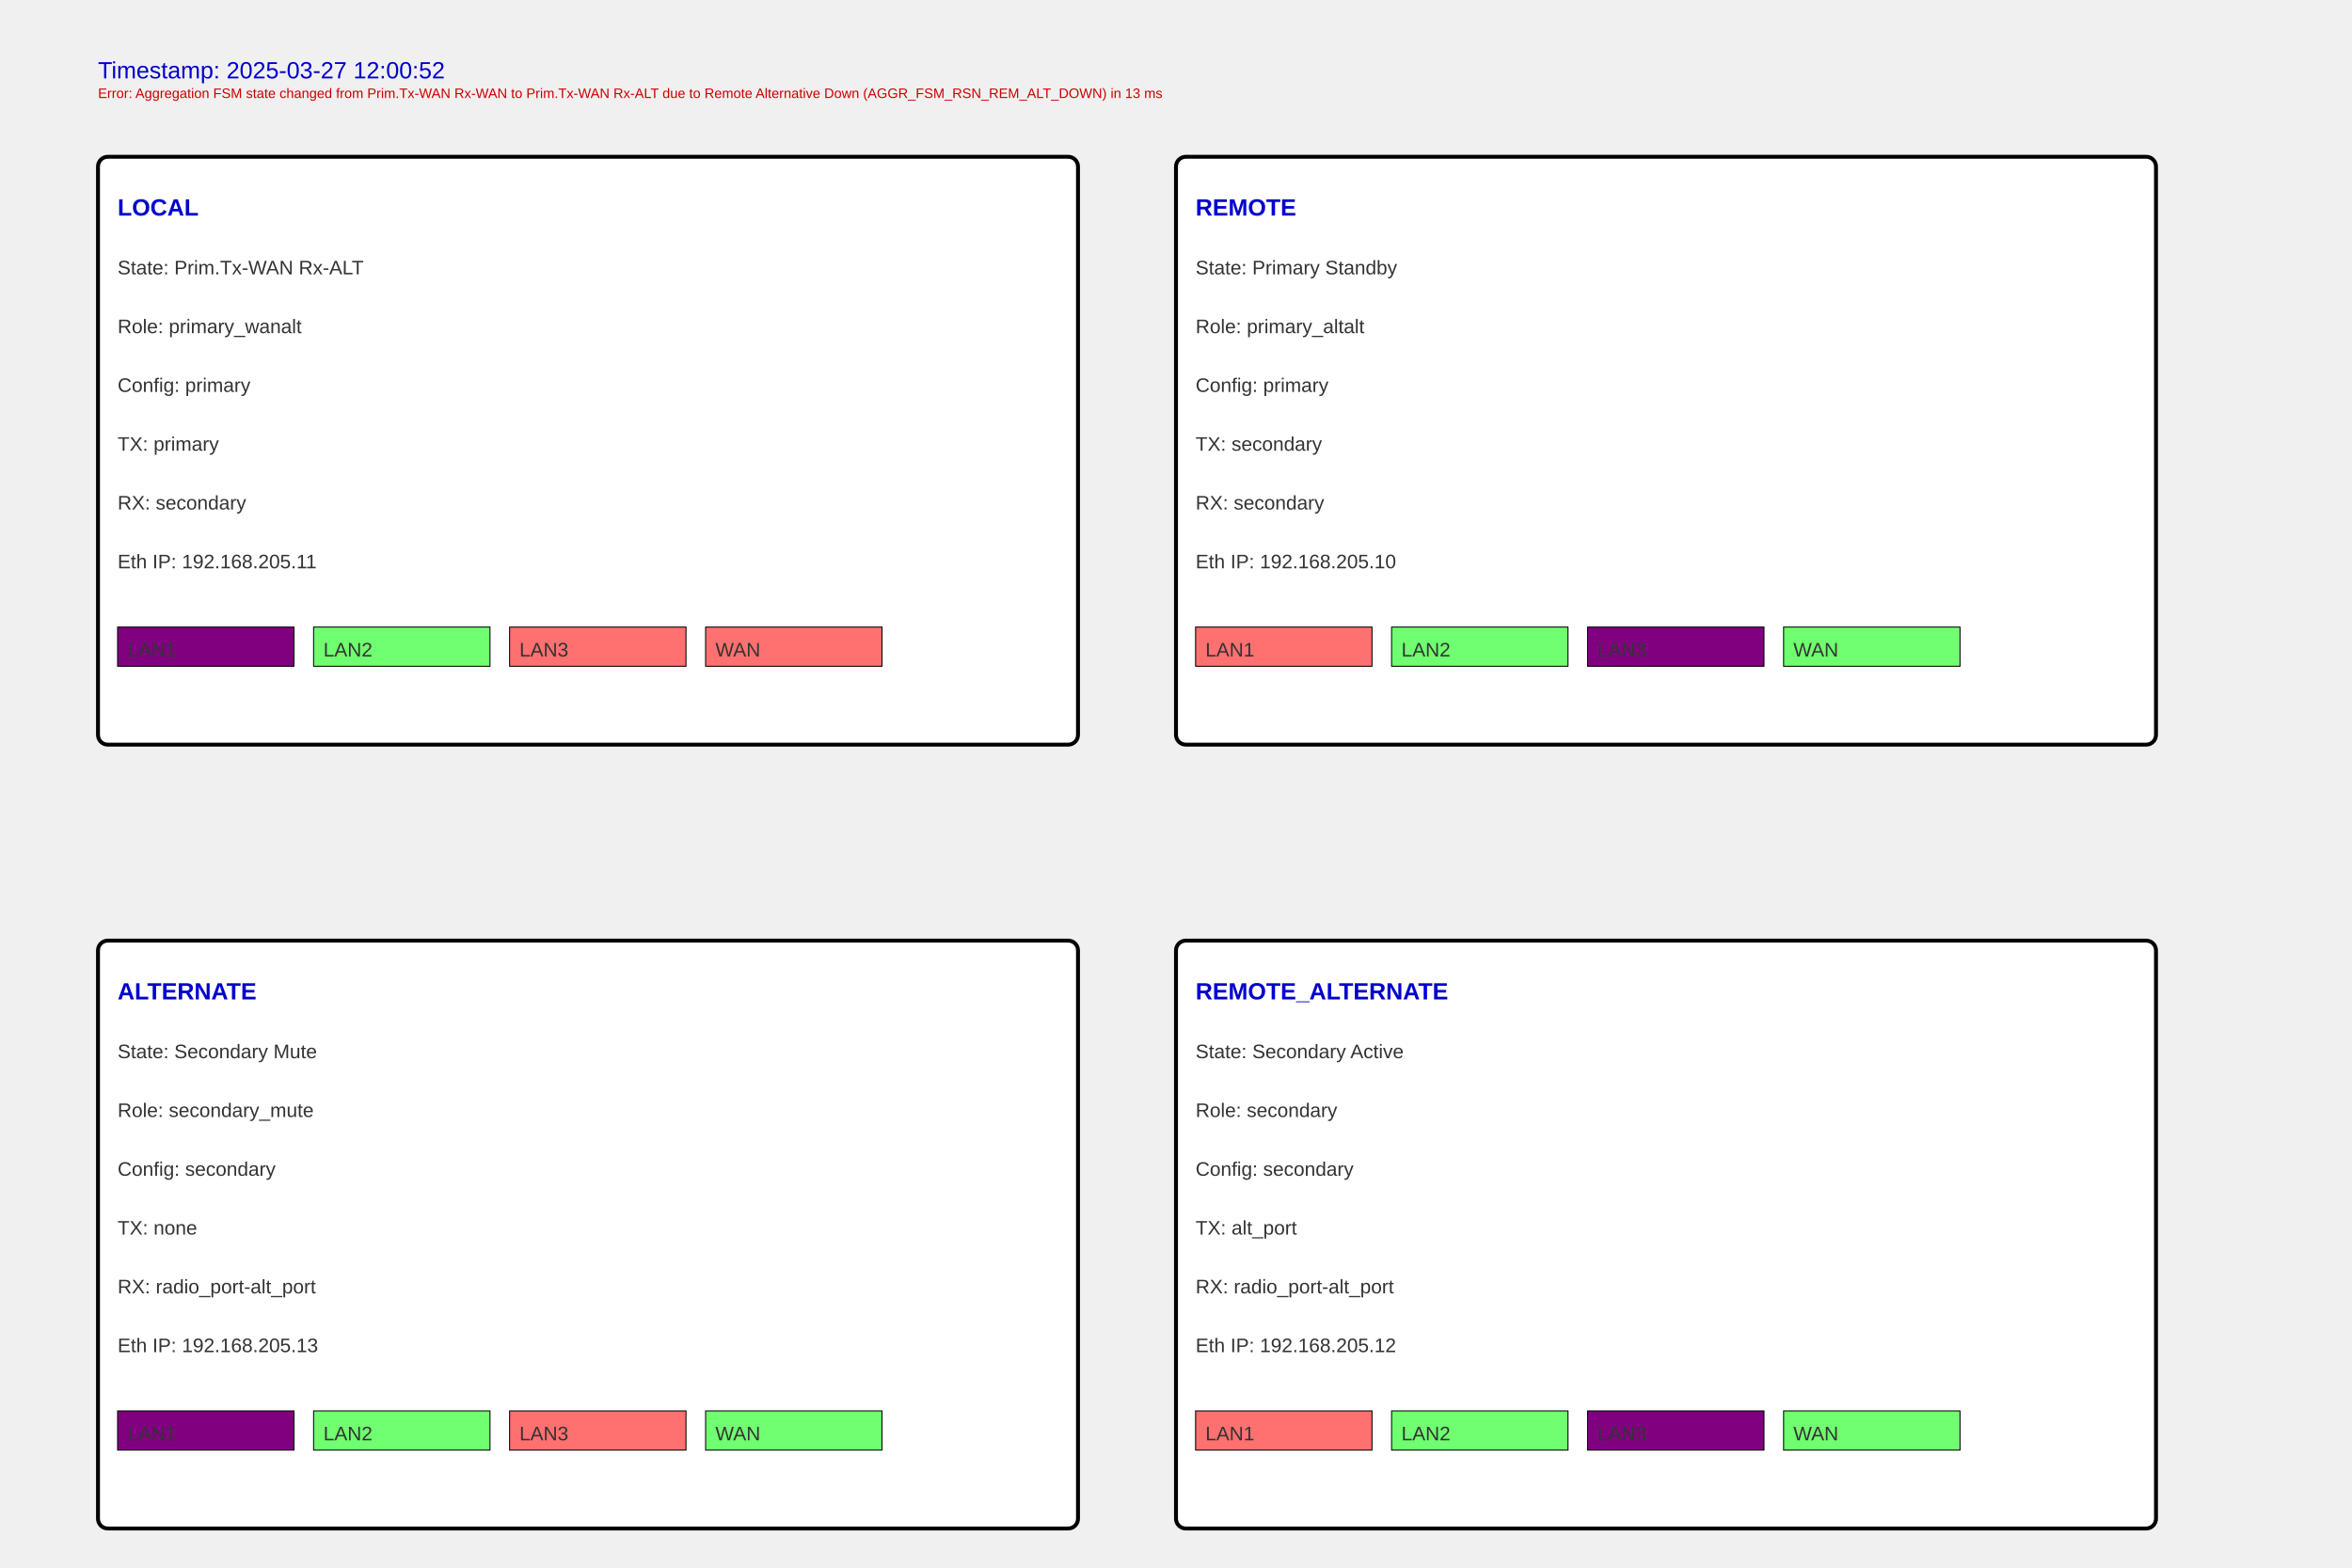
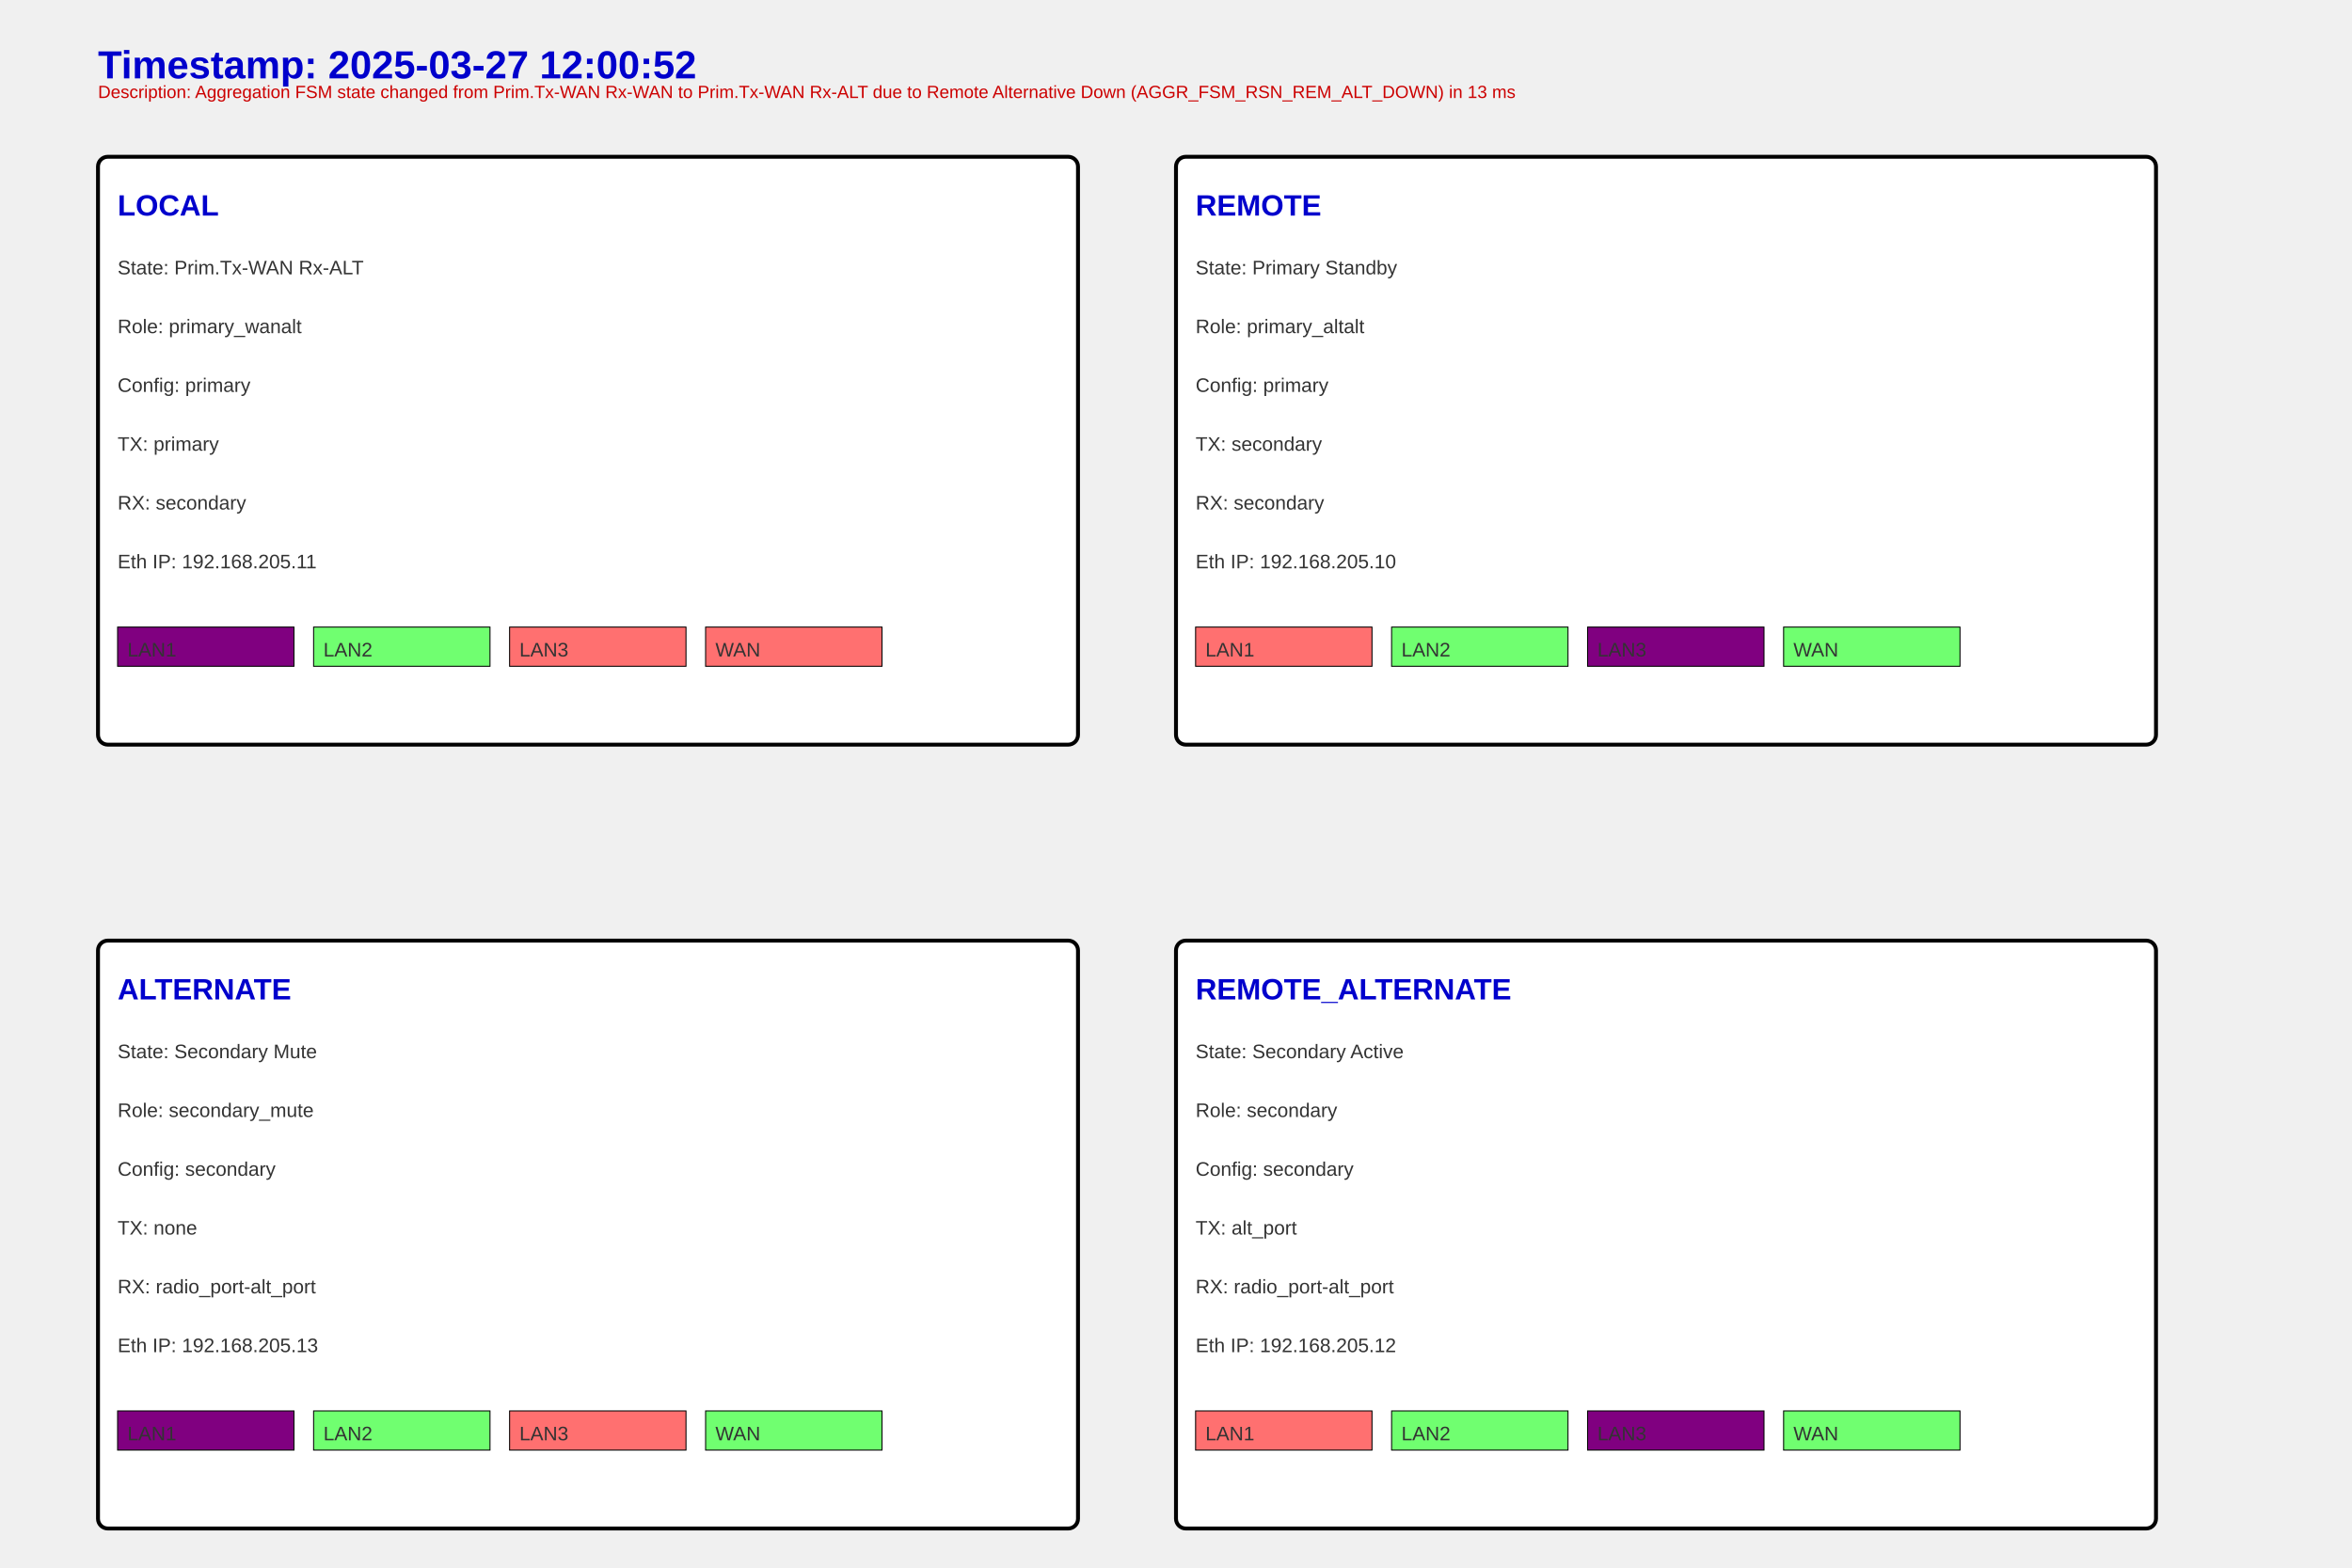
<svg xmlns="http://www.w3.org/2000/svg" width="1200" height="800">
  <style>
  .node { fill: #ffffff; stroke: #000000; stroke-width: 2; }
  .label { font: 10px Arial; fill: #333333; }
-   .error { font: 7px Arial; fill: #cc0000; }
-   .timestamp { font: 12px Arial; fill: #0000cc; }
-   .section-label { font: 12px Arial; font-weight: bold; fill: #0000cc; }
+   .error { font: 9px Arial; fill: #cc0000; }
+   .timestamp { font: 20px Arial; font-weight: bold; fill: #0000cc; }
+   .section-label { font: 15px Arial; font-weight: bold; fill: #0000cc; }
</style>
  <text class="timestamp" x="50" y="40">Timestamp: 2025-03-27 12:00:52</text>
-   <text class="error" x="50" y="50">Error: Aggregation FSM state changed from Prim.Tx-WAN Rx-WAN to Prim.Tx-WAN Rx-ALT due to Remote Alternative Down (AGGR_FSM_RSN_REM_ALT_DOWN) in 13 ms</text>
+   <text class="error" x="50" y="50">Description: Aggregation FSM state changed from Prim.Tx-WAN Rx-WAN to Prim.Tx-WAN Rx-ALT due to Remote Alternative Down (AGGR_FSM_RSN_REM_ALT_DOWN) in 13 ms</text>
  <rect class="node" x="50" y="80" width="500" height="300" rx="5" ry="5" />
  <text class="section-label" x="60" y="110">LOCAL</text>
  <text class="label" x="60" y="140">State: Prim.Tx-WAN Rx-ALT</text>
  <text class="label" x="60" y="170">Role: primary_wanalt</text>
  <text class="label" x="60" y="200">Config: primary</text>
  <text class="label" x="60" y="230">TX: primary</text>
  <text class="label" x="60" y="260">RX: secondary</text>
  <text class="label" x="60" y="290">Eth IP: 192.168.205.11</text>
  <rect x="60" y="320" width="90" height="20" fill="purple" stroke="black" stroke-width="0.5" />
  <text class="label" x="65" y="335">LAN1</text>
  <rect x="160" y="320" width="90" height="20" fill="#70ff70" stroke="black" stroke-width="0.5" />
  <text class="label" x="165" y="335">LAN2</text>
  <rect x="260" y="320" width="90" height="20" fill="#ff7070" stroke="black" stroke-width="0.5" />
  <text class="label" x="265" y="335">LAN3</text>
  <rect x="360" y="320" width="90" height="20" fill="#ff7070" stroke="black" stroke-width="0.5" />
  <text class="label" x="365" y="335">WAN</text>
  <rect class="node" x="600" y="80" width="500" height="300" rx="5" ry="5" />
  <text class="section-label" x="610" y="110">REMOTE</text>
  <text class="label" x="610" y="140">State: Primary Standby</text>
  <text class="label" x="610" y="170">Role: primary_altalt</text>
  <text class="label" x="610" y="200">Config: primary</text>
  <text class="label" x="610" y="230">TX: secondary</text>
  <text class="label" x="610" y="260">RX: secondary</text>
  <text class="label" x="610" y="290">Eth IP: 192.168.205.10</text>
  <rect x="610" y="320" width="90" height="20" fill="#ff7070" stroke="black" stroke-width="0.5" />
  <text class="label" x="615" y="335">LAN1</text>
  <rect x="710" y="320" width="90" height="20" fill="#70ff70" stroke="black" stroke-width="0.5" />
  <text class="label" x="715" y="335">LAN2</text>
  <rect x="810" y="320" width="90" height="20" fill="purple" stroke="black" stroke-width="0.5" />
  <text class="label" x="815" y="335">LAN3</text>
  <rect x="910" y="320" width="90" height="20" fill="#70ff70" stroke="black" stroke-width="0.5" />
  <text class="label" x="915" y="335">WAN</text>
  <rect class="node" x="50" y="480" width="500" height="300" rx="5" ry="5" />
  <text class="section-label" x="60" y="510">ALTERNATE</text>
  <text class="label" x="60" y="540">State: Secondary Mute</text>
  <text class="label" x="60" y="570">Role: secondary_mute</text>
  <text class="label" x="60" y="600">Config: secondary</text>
  <text class="label" x="60" y="630">TX: none</text>
  <text class="label" x="60" y="660">RX: radio_port-alt_port</text>
  <text class="label" x="60" y="690">Eth IP: 192.168.205.13</text>
  <rect x="60" y="720" width="90" height="20" fill="purple" stroke="black" stroke-width="0.5" />
  <text class="label" x="65" y="735">LAN1</text>
  <rect x="160" y="720" width="90" height="20" fill="#70ff70" stroke="black" stroke-width="0.5" />
  <text class="label" x="165" y="735">LAN2</text>
  <rect x="260" y="720" width="90" height="20" fill="#ff7070" stroke="black" stroke-width="0.5" />
  <text class="label" x="265" y="735">LAN3</text>
  <rect x="360" y="720" width="90" height="20" fill="#70ff70" stroke="black" stroke-width="0.5" />
  <text class="label" x="365" y="735">WAN</text>
  <rect class="node" x="600" y="480" width="500" height="300" rx="5" ry="5" />
  <text class="section-label" x="610" y="510">REMOTE_ALTERNATE</text>
  <text class="label" x="610" y="540">State: Secondary Active</text>
  <text class="label" x="610" y="570">Role: secondary</text>
  <text class="label" x="610" y="600">Config: secondary</text>
  <text class="label" x="610" y="630">TX: alt_port</text>
  <text class="label" x="610" y="660">RX: radio_port-alt_port</text>
  <text class="label" x="610" y="690">Eth IP: 192.168.205.12</text>
  <rect x="610" y="720" width="90" height="20" fill="#ff7070" stroke="black" stroke-width="0.5" />
  <text class="label" x="615" y="735">LAN1</text>
  <rect x="710" y="720" width="90" height="20" fill="#70ff70" stroke="black" stroke-width="0.5" />
  <text class="label" x="715" y="735">LAN2</text>
  <rect x="810" y="720" width="90" height="20" fill="purple" stroke="black" stroke-width="0.5" />
  <text class="label" x="815" y="735">LAN3</text>
  <rect x="910" y="720" width="90" height="20" fill="#70ff70" stroke="black" stroke-width="0.5" />
  <text class="label" x="915" y="735">WAN</text>
</svg>
